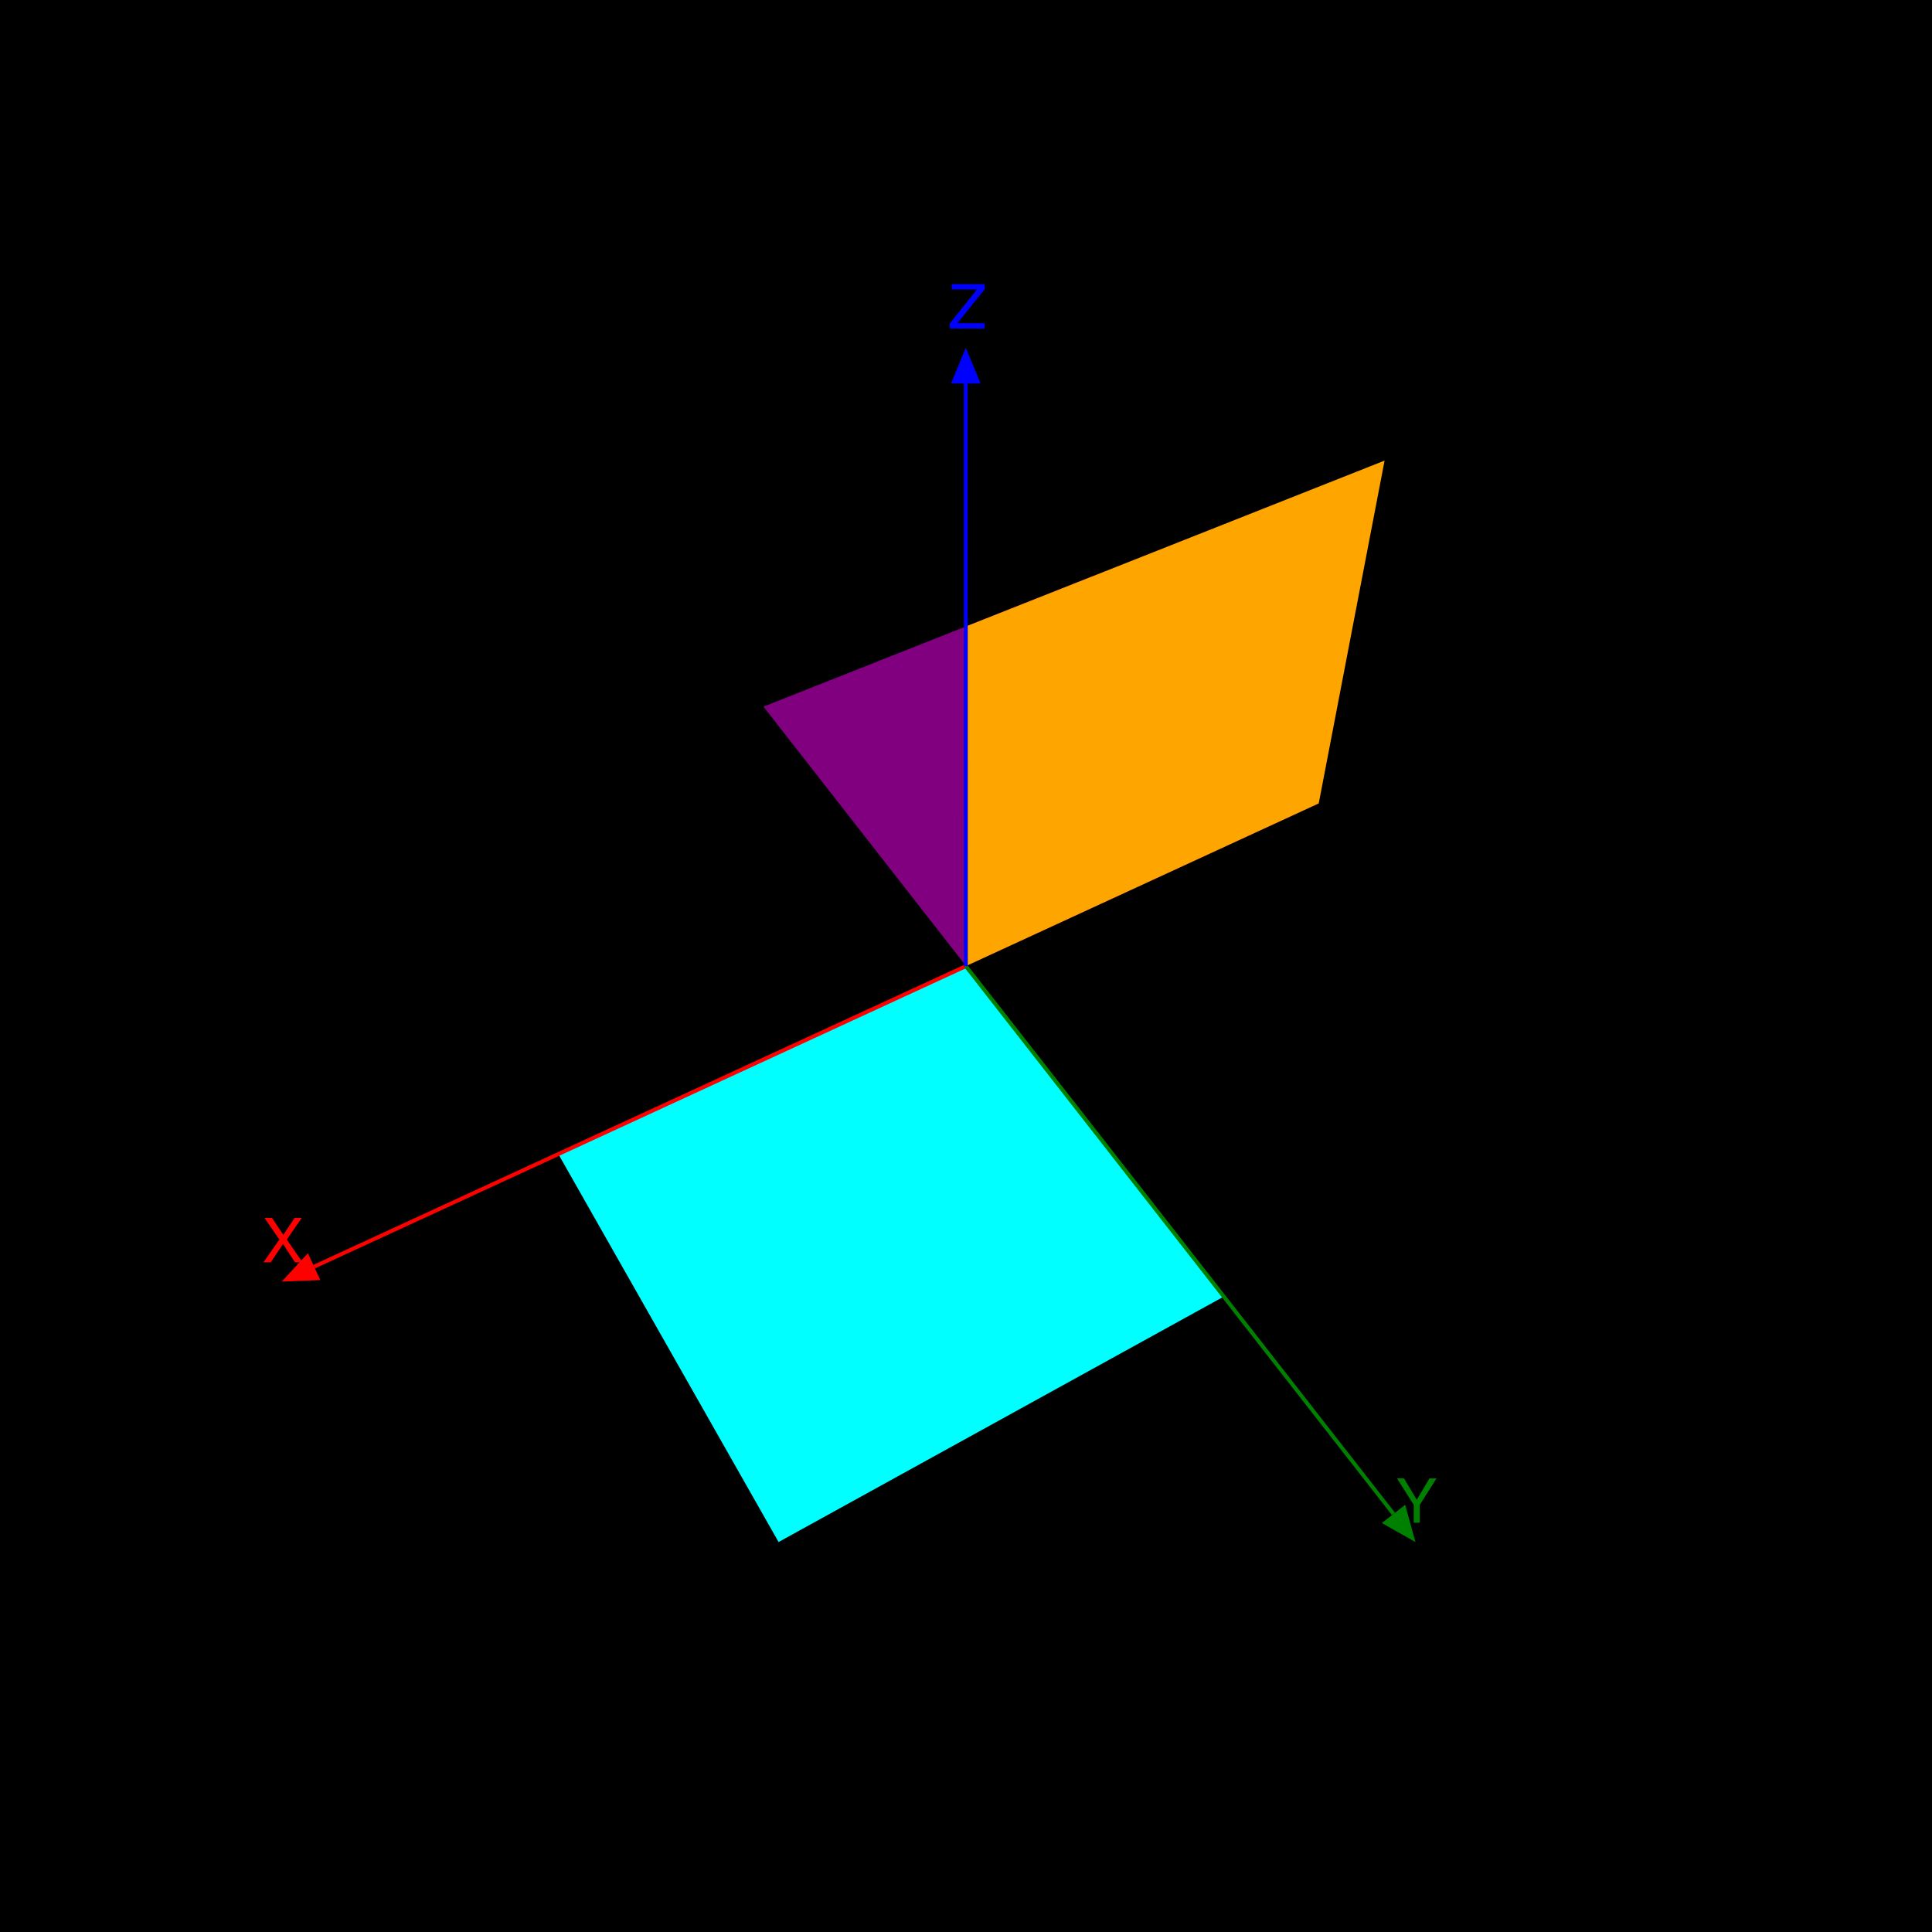
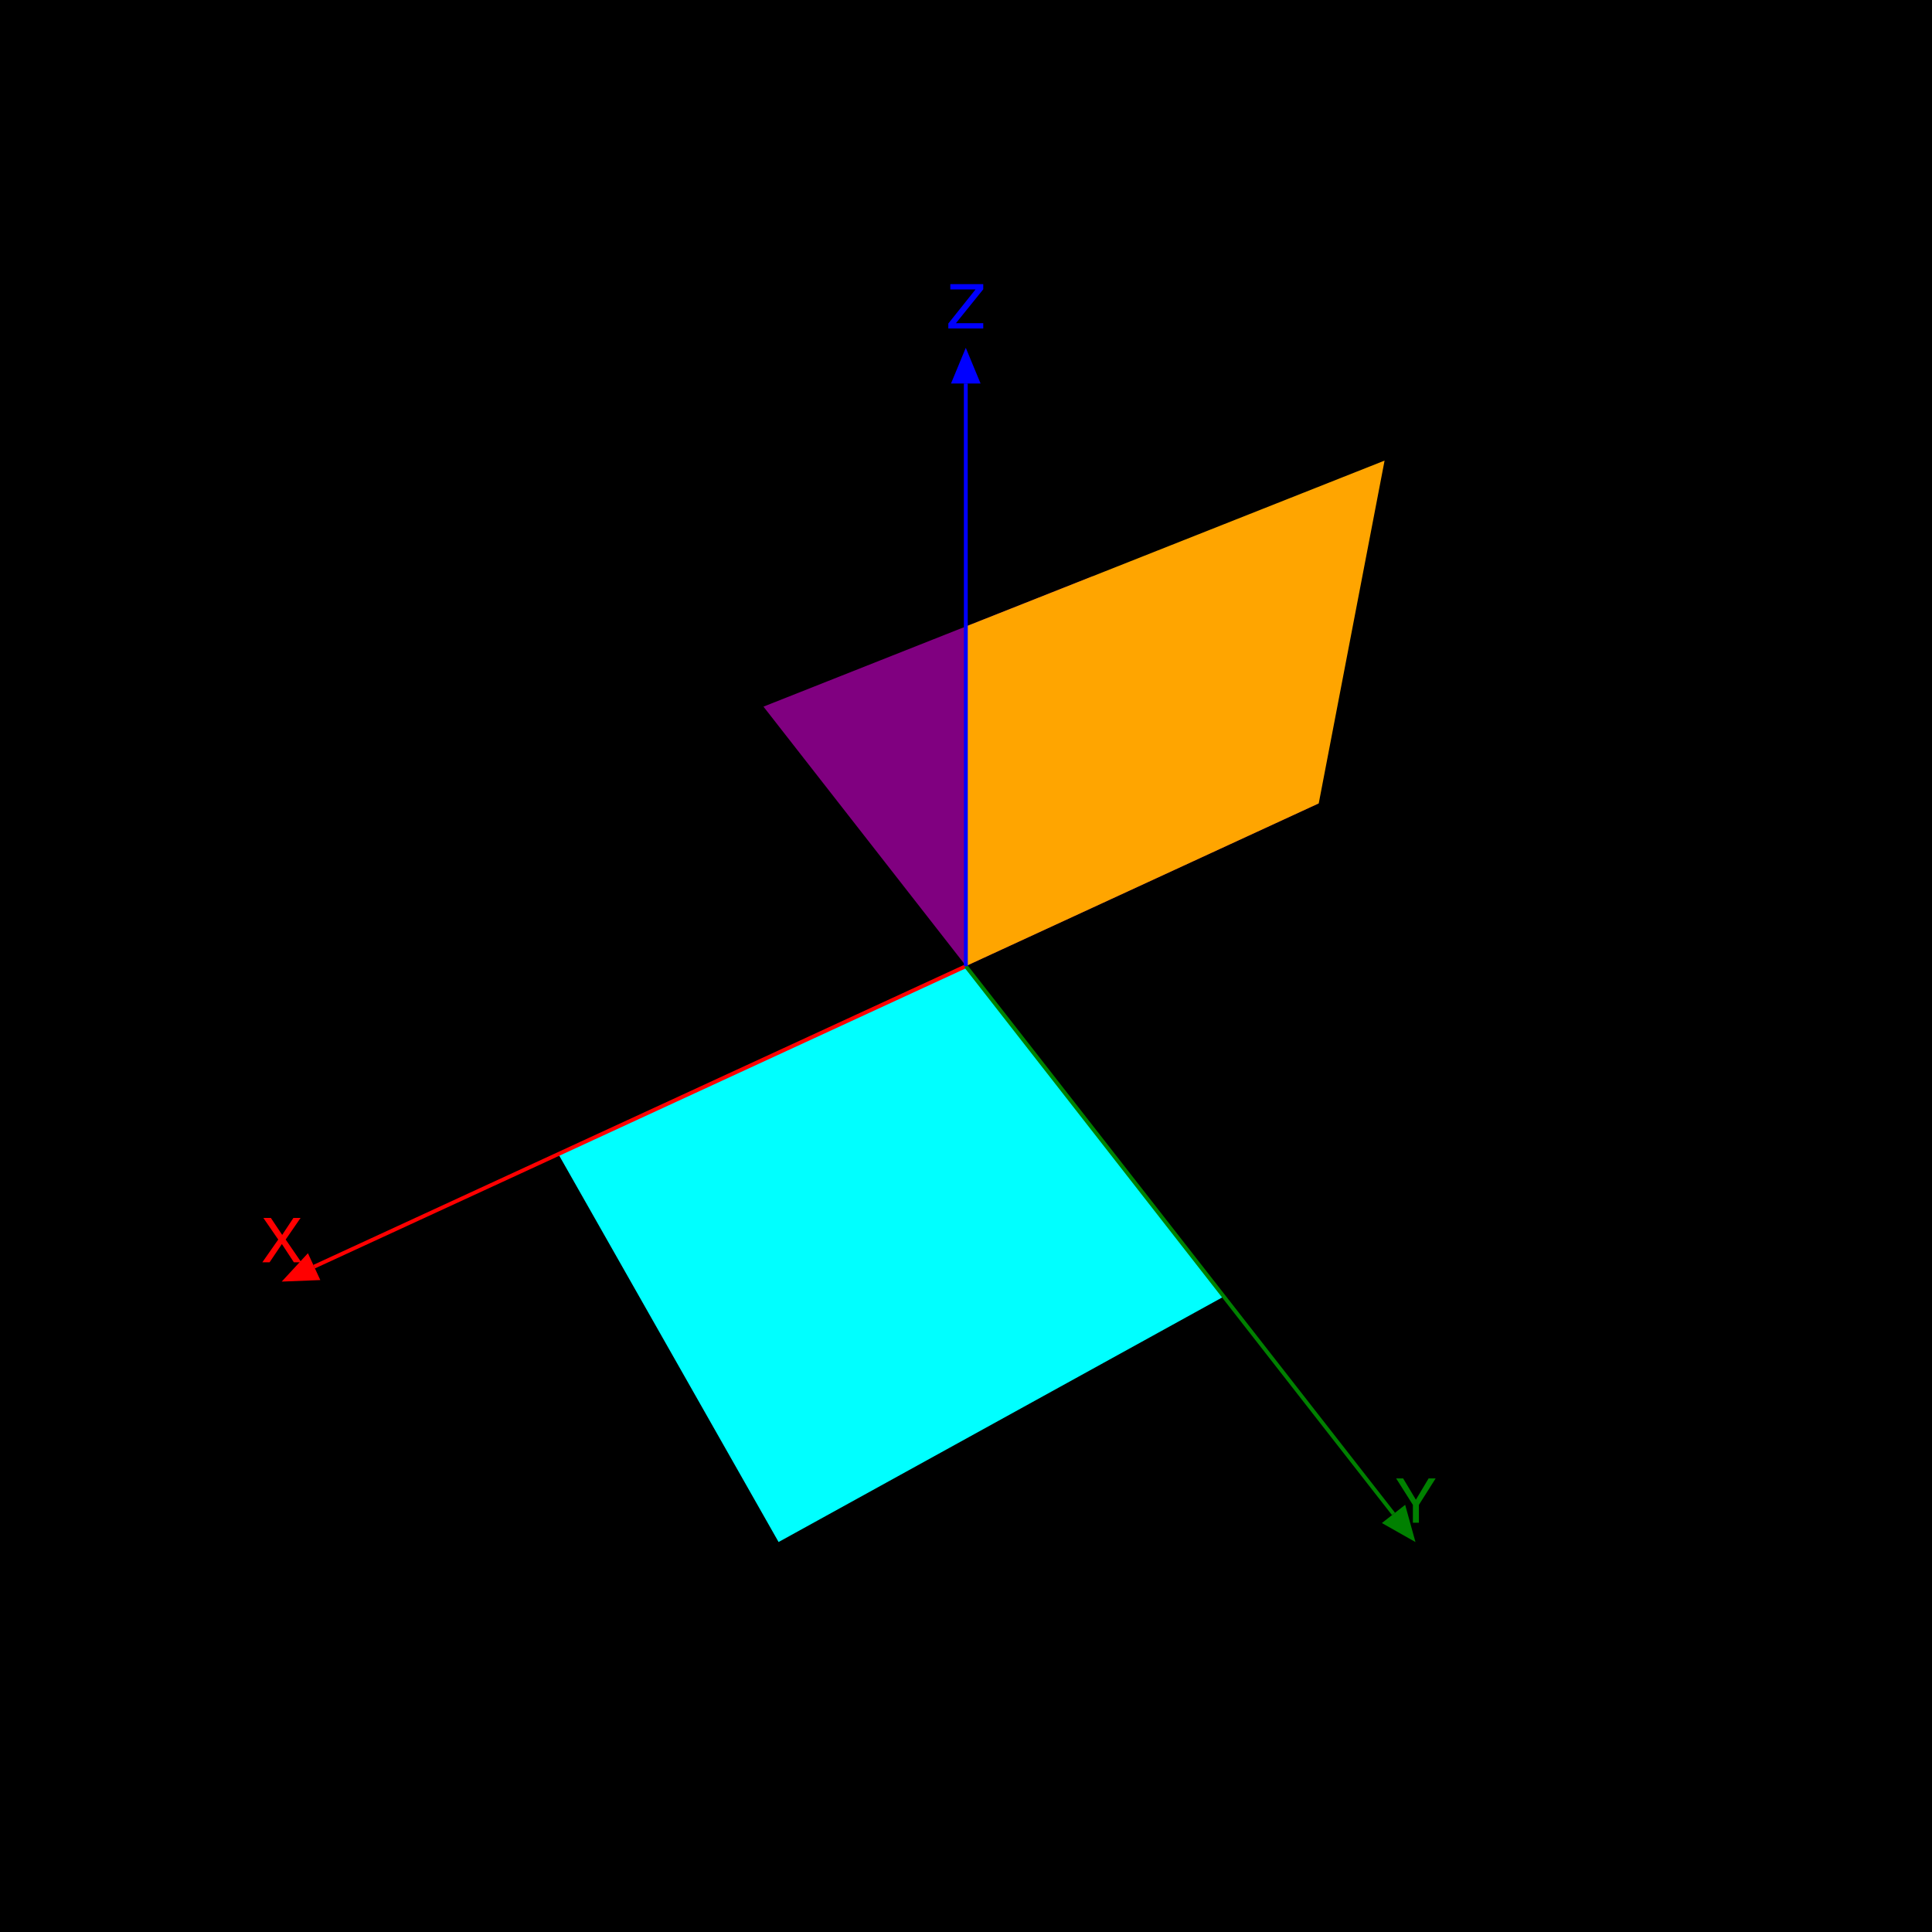
<svg xmlns="http://www.w3.org/2000/svg" xmlns:xlink="http://www.w3.org/1999/xlink" width="500pt" height="500pt" viewBox="0 0 500 500" version="1.1">
  <defs>
    <g>
      <symbol overflow="visible" id="glyph0-0">
        <path style="stroke:none;" d="M 0.516 0 L 0.516 -11.477 L 9.625 -11.477 L 9.625 0 Z M 8.188 -1.438 L 8.188 -10.039 L 1.953 -10.039 L 1.953 -1.438 Z M 8.188 -1.438 " />
      </symbol>
      <symbol overflow="visible" id="glyph0-1">
        <path style="stroke:none;" d="M 2.203 0 L 0.328 0 L 4.438 -5.883 L 0.586 -11.477 L 2.531 -11.477 L 5.461 -7.086 L 8.367 -11.477 L 10.219 -11.477 L 6.367 -5.883 L 10.406 0 L 8.477 0 L 5.383 -4.719 Z M 2.203 0 " />
      </symbol>
      <symbol overflow="visible" id="glyph0-2">
        <path style="stroke:none;" d="M 0.328 -11.477 L 2.141 -11.477 L 5.438 -5.961 L 8.734 -11.477 L 10.555 -11.477 L 6.219 -4.625 L 6.219 0 L 4.664 0 L 4.664 -4.625 Z M 0.328 -11.477 " />
      </symbol>
      <symbol overflow="visible" id="glyph0-3">
        <path style="stroke:none;" d="M 0.367 -1.289 L 7.406 -10.109 L 0.883 -10.109 L 0.883 -11.477 L 9.406 -11.477 L 9.406 -10.141 L 2.328 -1.367 L 9.406 -1.367 L 9.406 0 L 0.367 0 Z M 0.367 -1.289 " />
      </symbol>
    </g>
  </defs>
  <g id="surface109">
    <rect x="0" y="0" width="500" height="500" style="fill:rgb(0%,0%,0%);fill-opacity:1;stroke:none;" />
    <path style=" stroke:none;fill-rule:nonzero;fill:rgb(0%,100%,100%);fill-opacity:1;" d="M 250 250 L 144.484 298.645 L 201.496 399.074 L 316.777 335.516 Z M 250 250 " />
    <path style=" stroke:none;fill-rule:nonzero;fill:rgb(50.196%,0%,50.196%);fill-opacity:1;" d="M 250 250 L 341.289 207.914 L 282.828 149.109 L 197.582 182.875 Z M 250 250 " />
    <path style=" stroke:none;fill-rule:nonzero;fill:rgb(100%,64.706%,0%);fill-opacity:1;" d="M 250 250 L 341.289 207.914 L 358.328 119.203 L 250 162.113 Z M 250 250 " />
    <path style="fill:none;stroke-width:1;stroke-linecap:butt;stroke-linejoin:miter;stroke:rgb(100%,0%,0%);stroke-opacity:1;stroke-miterlimit:10;" d="M 249.961 250.047 L 81.297 327.809 " />
    <path style=" stroke:none;fill-rule:nonzero;fill:rgb(100%,0%,0%);fill-opacity:1;" d="M 82.898 331.281 L 72.906 331.676 L 79.691 324.332 " />
    <g style="fill:rgb(100%,0%,0%);fill-opacity:1;">
-       <use xlink:href="#glyph0-1" x="67.866" y="326.676" />
+       <use xlink:href="#glyph0-1" x="67.569" y="326.676" />
    </g>
    <path style="fill:none;stroke-width:1;stroke-linecap:butt;stroke-linejoin:miter;stroke:rgb(0%,50.196%,0%);stroke-opacity:1;stroke-miterlimit:10;" d="M 249.961 250.047 L 360.641 391.805 " />
    <path style=" stroke:none;fill-rule:nonzero;fill:rgb(0%,50.196%,0%);fill-opacity:1;" d="M 363.656 389.449 L 366.324 399.086 L 357.625 394.16 " />
    <g style="fill:rgb(0%,50.196%,0%);fill-opacity:1;">
-       <use xlink:href="#glyph0-2" x="361.213" y="394.086" />
+       <use xlink:href="#glyph0-2" x="360.99" y="394.086" />
    </g>
    <path style="fill:none;stroke-width:1;stroke-linecap:butt;stroke-linejoin:miter;stroke:rgb(0%,0%,100%);stroke-opacity:1;stroke-miterlimit:10;" d="M 249.961 250.047 L 249.945 99.25 " />
    <path style=" stroke:none;fill-rule:nonzero;fill:rgb(0%,0%,100%);fill-opacity:1;" d="M 246.121 99.25 L 249.945 90.012 L 253.773 99.25 " />
    <g style="fill:rgb(0%,0%,100%);fill-opacity:1;">
-       <use xlink:href="#glyph0-3" x="245.427" y="85.012" />
+       <use xlink:href="#glyph0-3" x="245.06" y="85.012" />
    </g>
  </g>
</svg>
